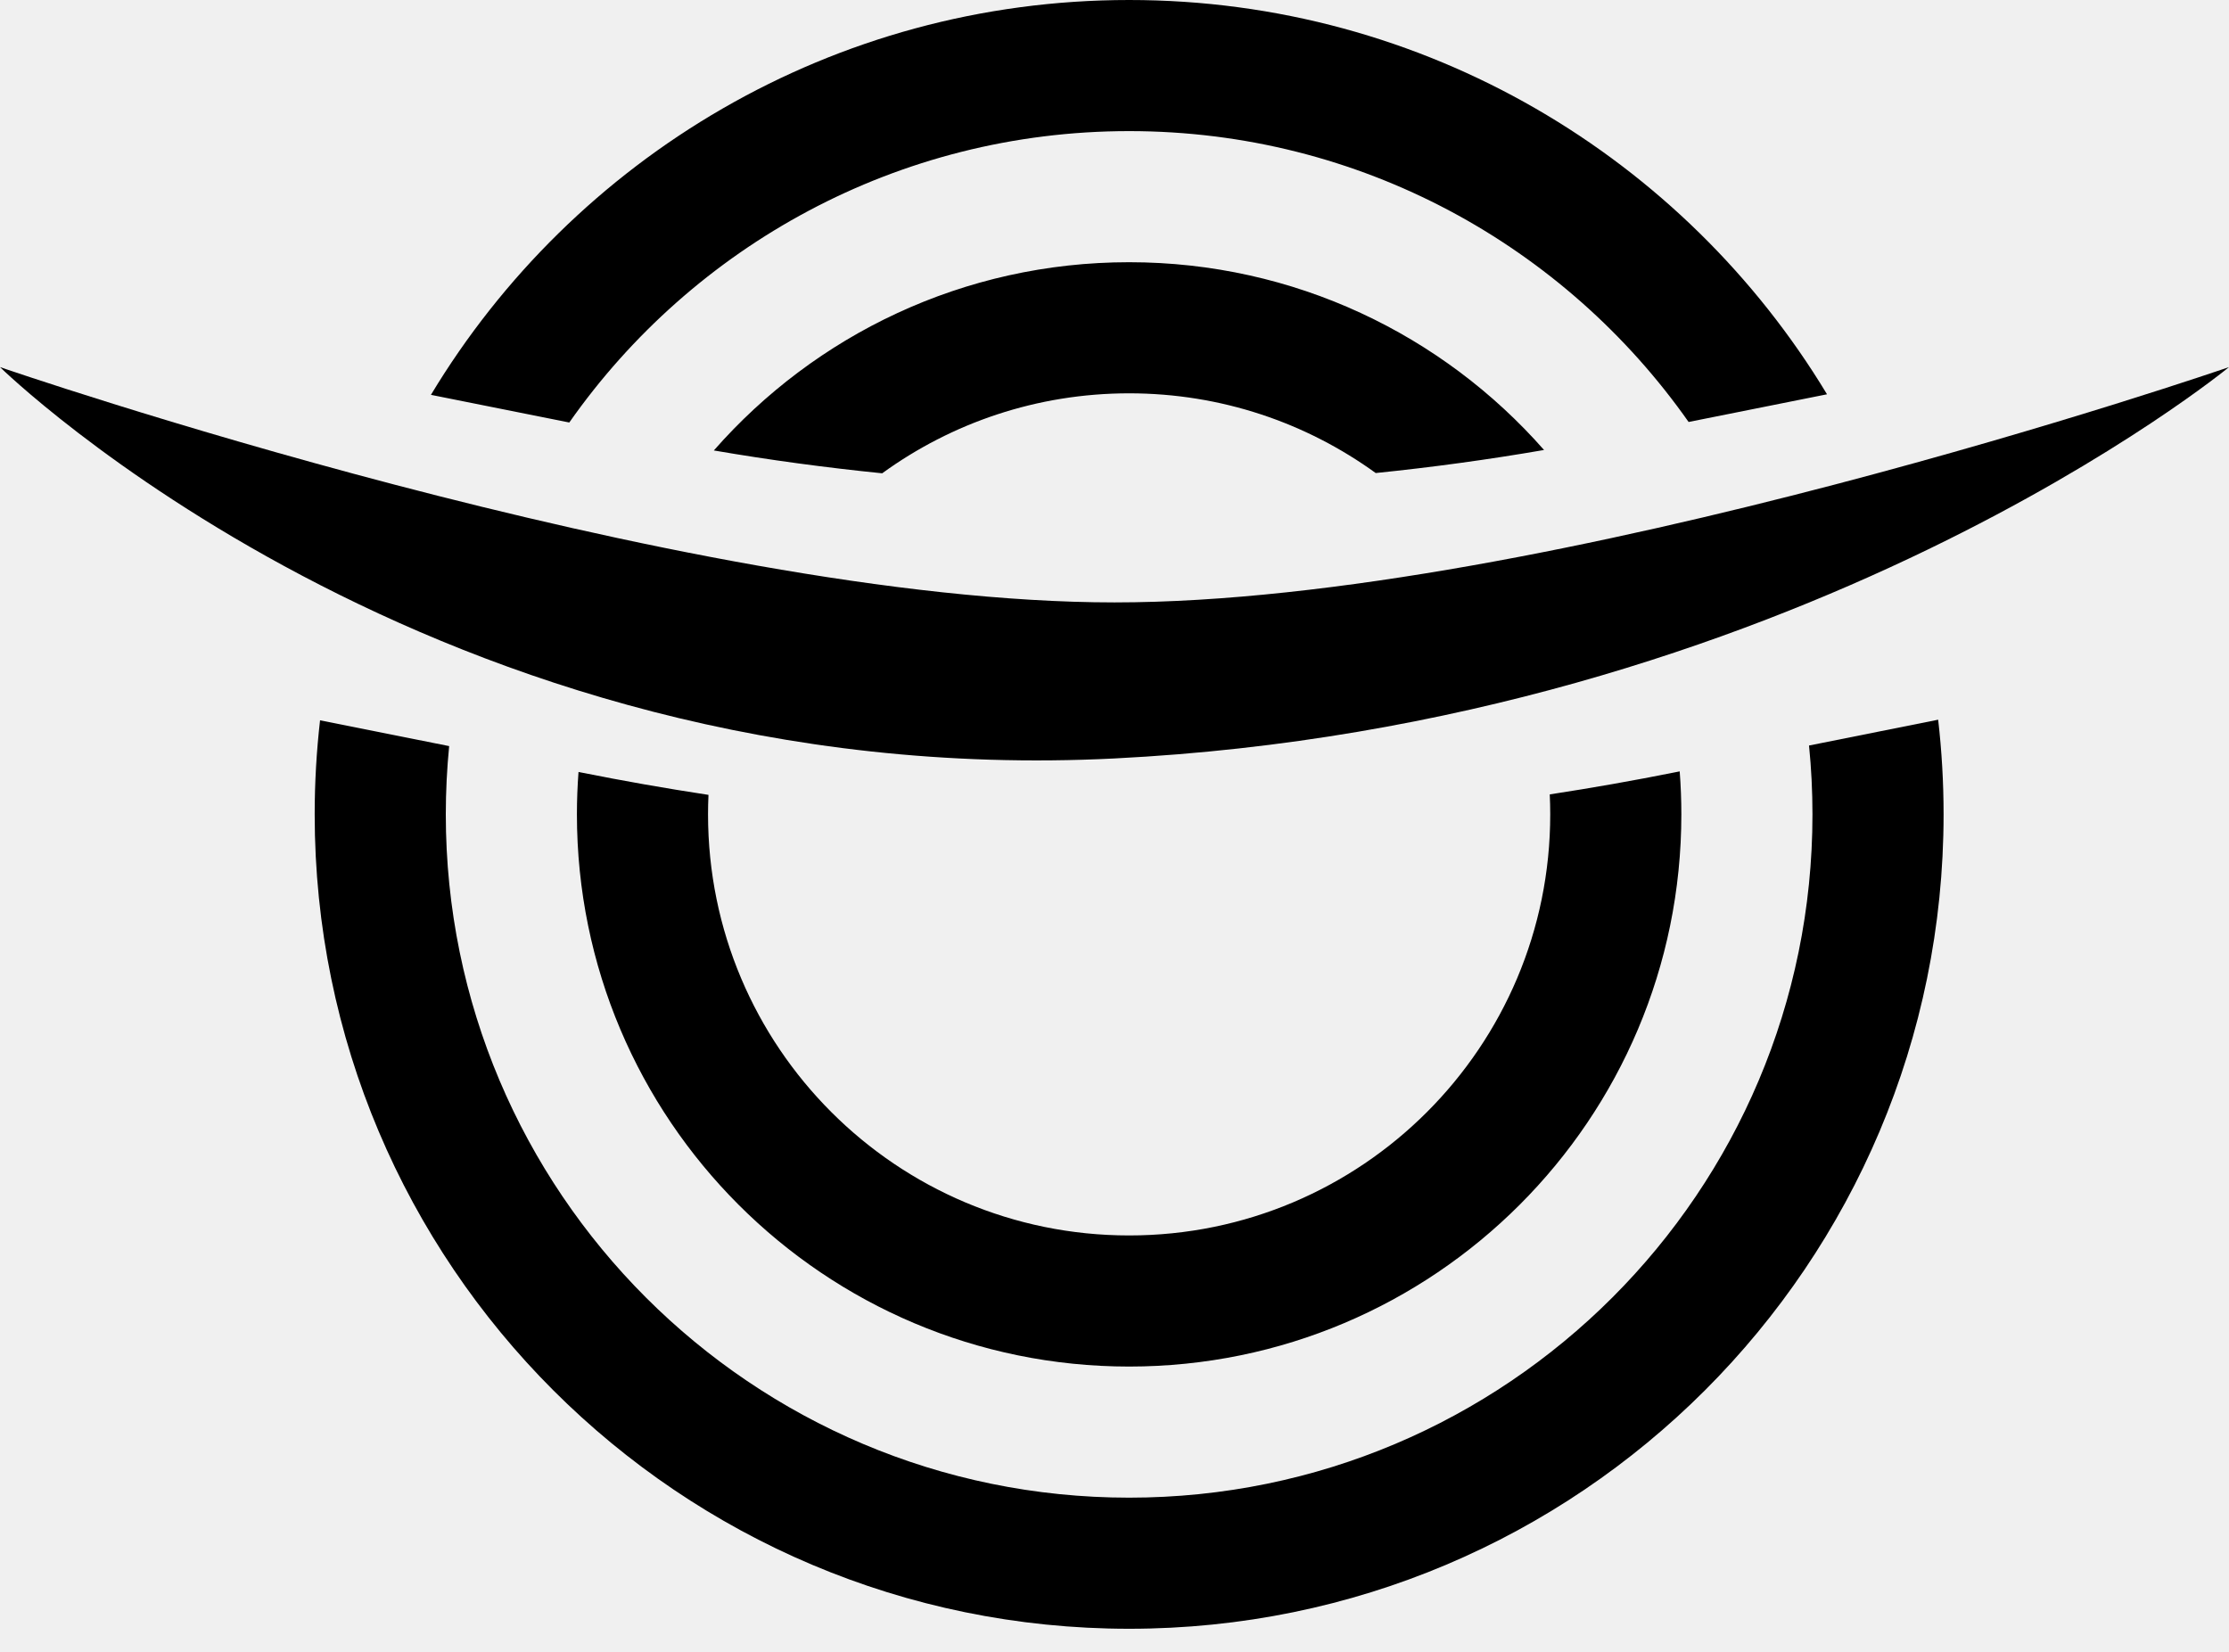
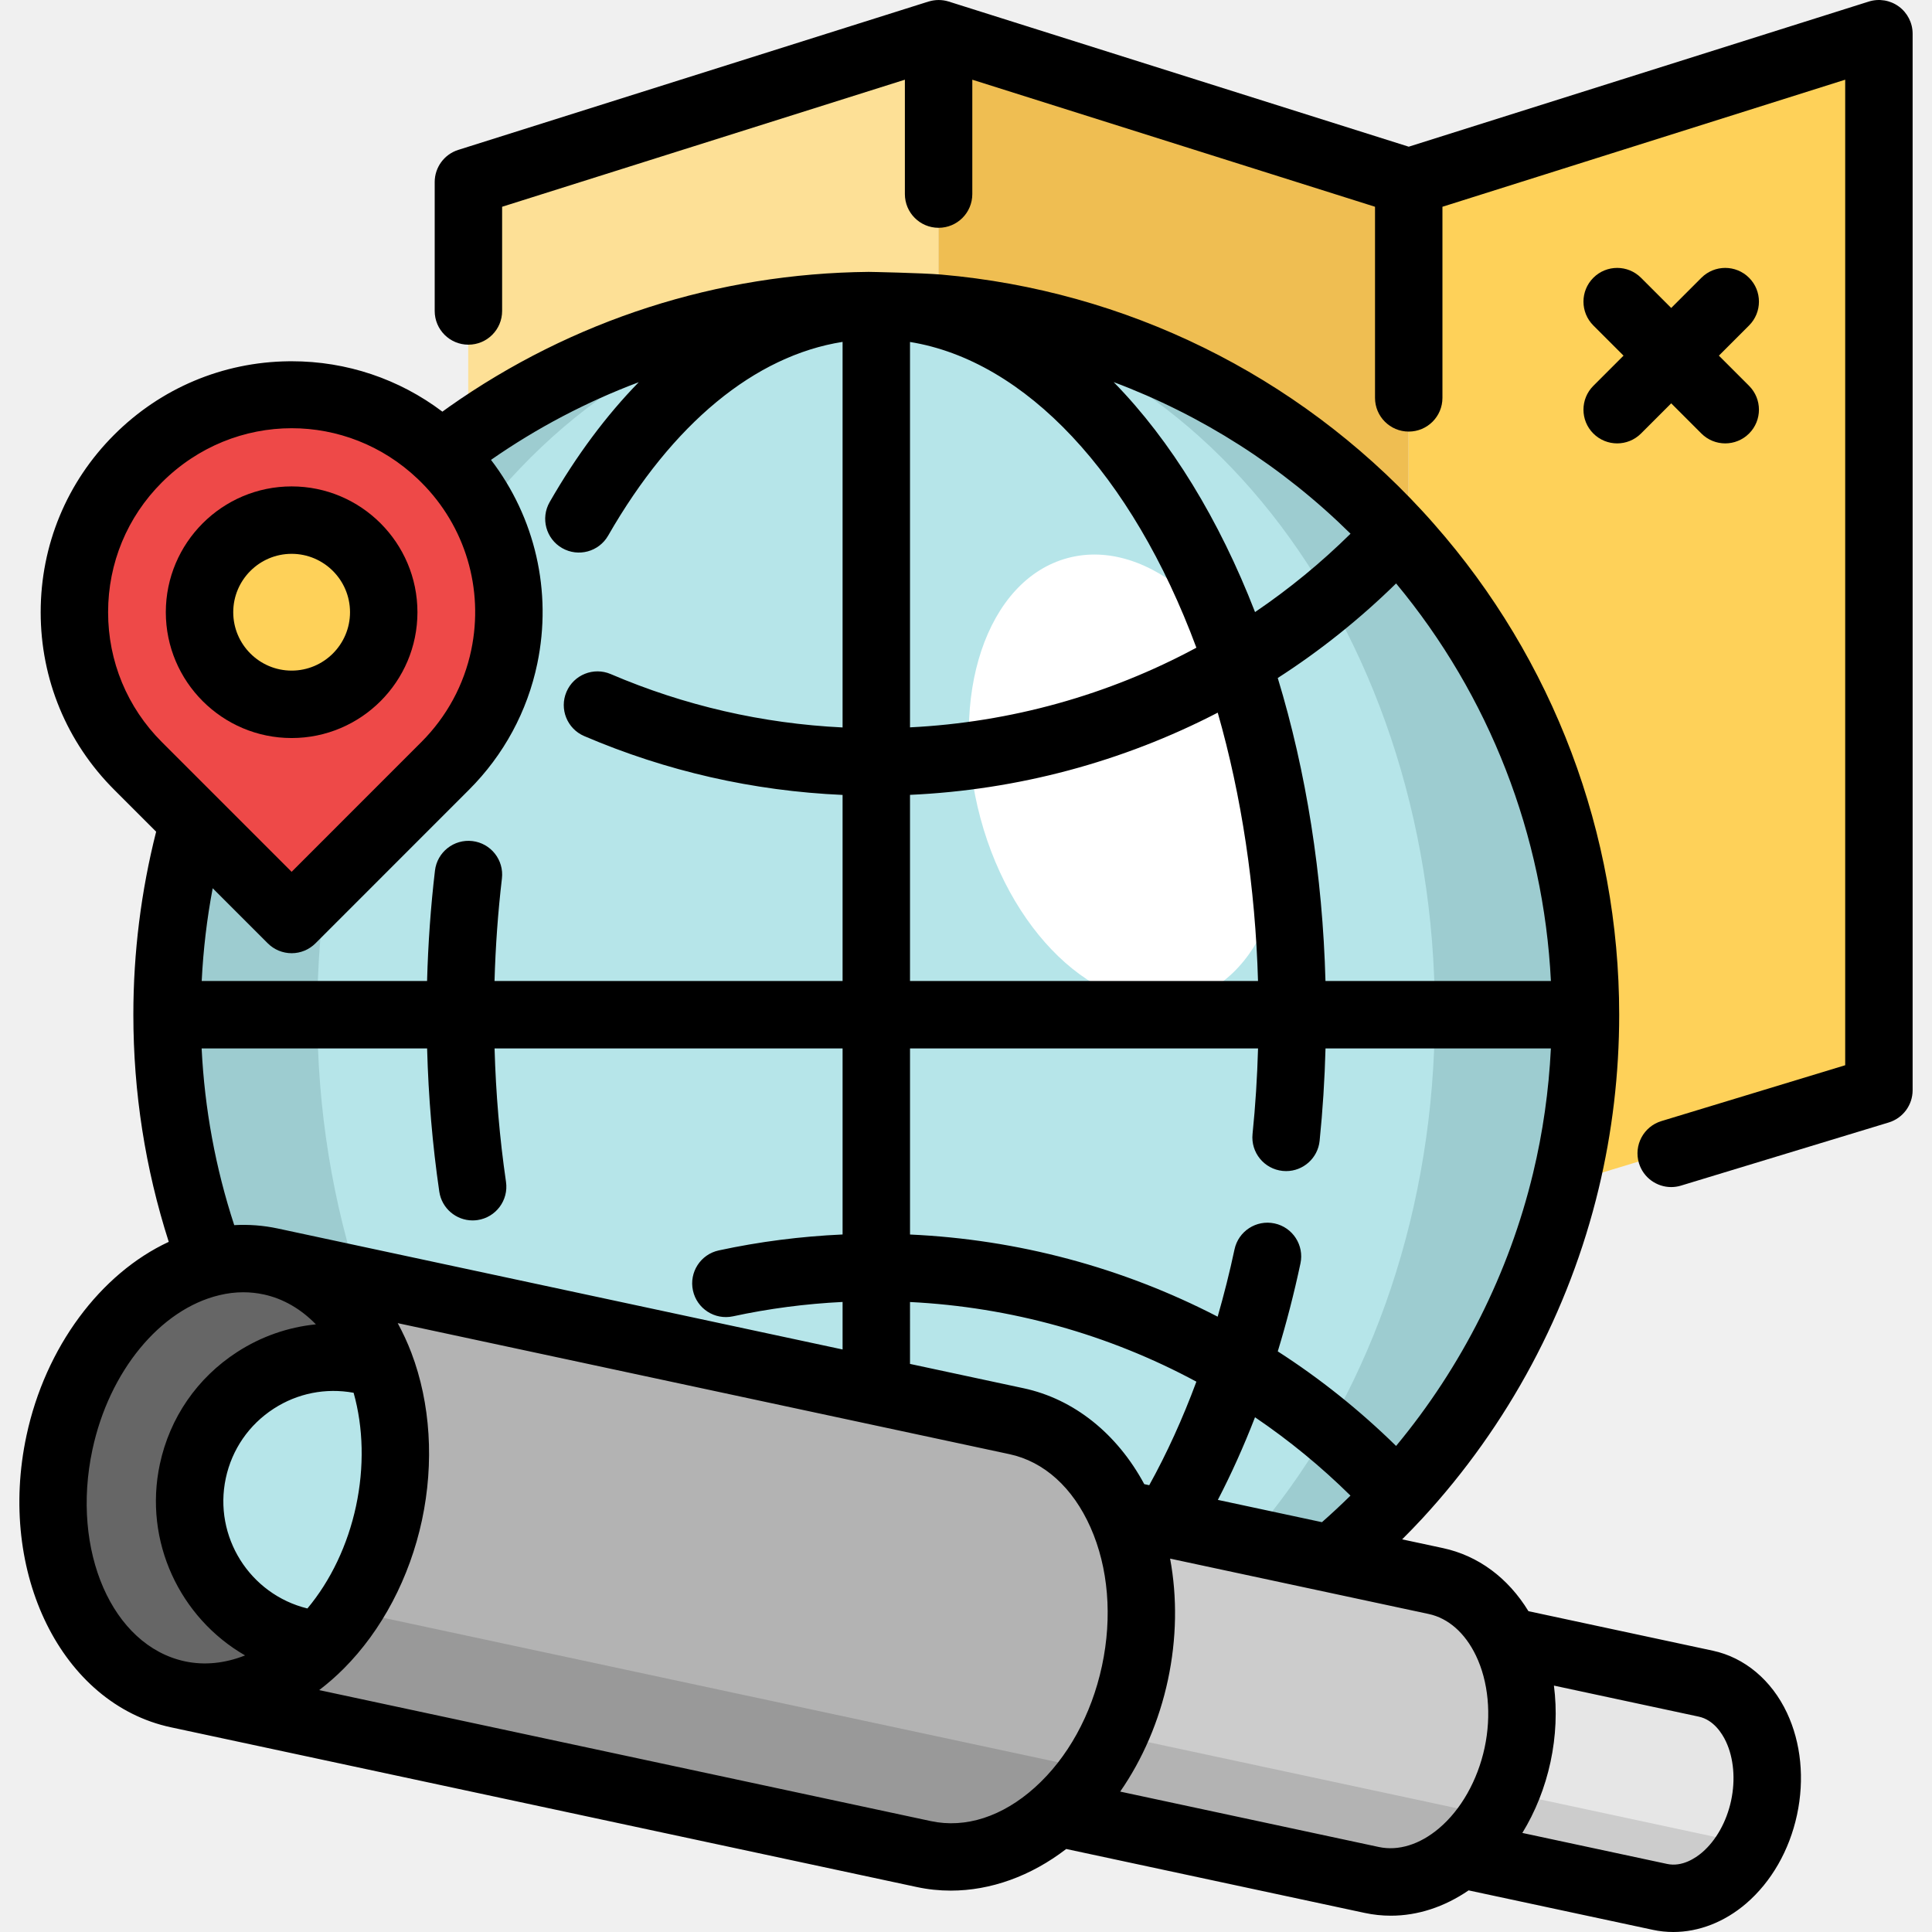
- <svg xmlns="http://www.w3.org/2000/svg" width="85" height="63" viewBox="0 0 85 63" fill="none">
-   <path fill-rule="evenodd" clip-rule="evenodd" d="M27.017 30.314C27.006 30.56 27 30.808 27 31.058C27 39.927 34.189 47.116 43.058 47.116C51.927 47.116 59.116 39.927 59.116 31.058C59.116 30.803 59.11 30.549 59.098 30.296C60.699 30.051 62.295 29.77 63.886 29.451L64.053 29.418C64.095 29.959 64.116 30.506 64.116 31.058C64.116 42.688 54.688 52.116 43.058 52.116C31.428 52.116 22 42.688 22 31.058C22 30.514 22.021 29.975 22.061 29.441L22.114 29.451C23.743 29.777 25.378 30.065 27.017 30.314ZM52.461 18.04C49.818 16.127 46.57 15 43.058 15C39.54 15 36.286 16.131 33.641 18.05C31.494 17.834 29.353 17.544 27.221 17.179C31.081 12.778 36.745 10 43.058 10C49.363 10 55.021 12.771 58.88 17.161C56.749 17.529 54.608 17.821 52.461 18.04ZM68.985 28.432C69.072 29.295 69.116 30.172 69.116 31.058C69.116 45.45 57.45 57.116 43.058 57.116C28.667 57.116 17 45.45 17 31.058C17 30.179 17.044 29.311 17.128 28.454L12.205 27.47C12.07 28.647 12 29.844 12 31.058C12 48.211 25.905 62.116 43.058 62.116C60.211 62.116 74.116 48.211 74.116 31.058C74.116 29.837 74.046 28.632 73.909 27.447L68.985 28.432ZM69.671 15.037L64.393 16.093C59.678 9.384 51.88 5 43.058 5C34.227 5 26.422 9.393 21.709 16.113L16.433 15.058C21.867 6.035 31.758 0 43.058 0C54.35 0 64.234 6.026 69.671 15.037Z" fill="black" />
-   <mask id="path-2-inside-1" fill="white">
-     <path d="M42.5 28.925C16.546 30.231 0 14 0 14C0 14 26 22.974 42.5 22.974C59 22.974 85 14 85 14C85 14 68.454 27.619 42.5 28.925Z" />
-   </mask>
-   <path d="M0 14L5.873 -3.015L-12.605 26.849L0 14ZM42.5 28.925L41.595 10.948L42.5 28.925ZM85 14L96.439 27.898L79.127 -3.015L85 14ZM0 14C-12.605 26.849 -12.6 26.855 -12.595 26.86C-12.593 26.862 -12.587 26.867 -12.584 26.871C-12.576 26.878 -12.569 26.885 -12.56 26.893C-12.544 26.909 -12.527 26.925 -12.509 26.943C-12.473 26.978 -12.432 27.017 -12.387 27.061C-12.297 27.147 -12.189 27.248 -12.064 27.365C-11.814 27.597 -11.495 27.887 -11.107 28.227C-10.333 28.906 -9.282 29.787 -7.966 30.797C-5.346 32.807 -1.615 35.375 3.117 37.872C12.559 42.854 26.401 47.758 43.405 46.903L41.595 10.948C32.645 11.398 25.237 8.839 19.917 6.033C17.268 4.635 15.241 3.227 13.948 2.235C13.307 1.743 12.863 1.366 12.631 1.162C12.515 1.061 12.454 1.004 12.448 0.999C12.446 0.997 12.458 1.008 12.484 1.033C12.497 1.045 12.513 1.061 12.533 1.081C12.544 1.09 12.555 1.101 12.566 1.113C12.572 1.119 12.579 1.125 12.585 1.131C12.588 1.134 12.593 1.139 12.595 1.141C12.6 1.145 12.605 1.15 0 14ZM43.405 46.903C59.328 46.101 72.316 41.53 81.317 37.178C85.834 34.995 89.418 32.833 91.955 31.151C93.227 30.308 94.245 29.579 94.995 29.02C95.37 28.741 95.679 28.503 95.92 28.314C96.041 28.219 96.144 28.137 96.231 28.067C96.274 28.032 96.313 28 96.348 27.972C96.365 27.958 96.382 27.945 96.397 27.932C96.404 27.926 96.412 27.92 96.419 27.914C96.422 27.911 96.428 27.907 96.429 27.906C96.434 27.902 96.439 27.898 85 14C73.561 0.102 73.566 0.099 73.57 0.095C73.572 0.093 73.576 0.089 73.579 0.087C73.586 0.082 73.591 0.077 73.597 0.073C73.608 0.063 73.618 0.055 73.628 0.047C73.647 0.032 73.661 0.02 73.673 0.011C73.695 -0.007 73.703 -0.013 73.696 -0.007C73.682 0.004 73.61 0.06 73.482 0.155C73.226 0.346 72.748 0.692 72.063 1.146C70.687 2.058 68.513 3.383 65.648 4.767C59.889 7.552 51.627 10.443 41.595 10.948L43.405 46.903ZM85 14C79.127 -3.015 79.129 -3.016 79.13 -3.016C79.131 -3.016 79.132 -3.017 79.133 -3.017C79.134 -3.017 79.135 -3.018 79.136 -3.018C79.137 -3.018 79.137 -3.018 79.135 -3.018C79.131 -3.016 79.121 -3.013 79.106 -3.008C79.074 -2.997 79.019 -2.978 78.94 -2.952C78.784 -2.899 78.537 -2.816 78.207 -2.707C77.547 -2.489 76.561 -2.169 75.317 -1.78C72.818 -1 69.327 0.039 65.375 1.075C57.005 3.268 48.283 4.974 42.5 4.974V40.974C53.217 40.974 65.745 38.193 74.5 35.899C79.111 34.691 83.151 33.487 86.043 32.585C87.494 32.132 88.668 31.751 89.494 31.478C89.908 31.341 90.235 31.232 90.468 31.153C90.584 31.114 90.677 31.082 90.744 31.059C90.778 31.047 90.806 31.038 90.828 31.031C90.838 31.027 90.847 31.024 90.855 31.021C90.859 31.02 90.862 31.019 90.865 31.018C90.867 31.017 90.868 31.017 90.869 31.016C90.871 31.016 90.873 31.015 85 14ZM42.5 4.974C36.717 4.974 27.995 3.268 19.625 1.075C15.673 0.039 12.182 -1 9.684 -1.78C8.439 -2.169 7.453 -2.489 6.793 -2.707C6.463 -2.816 6.216 -2.899 6.06 -2.952C5.981 -2.978 5.926 -2.997 5.895 -3.008C5.879 -3.013 5.869 -3.016 5.865 -3.018C5.863 -3.018 5.863 -3.018 5.864 -3.018C5.865 -3.018 5.866 -3.017 5.867 -3.017C5.868 -3.017 5.869 -3.016 5.87 -3.016C5.871 -3.016 5.873 -3.015 0 14C-5.873 31.015 -5.871 31.016 -5.869 31.016C-5.868 31.017 -5.866 31.017 -5.865 31.018C-5.862 31.019 -5.859 31.02 -5.855 31.021C-5.847 31.024 -5.838 31.027 -5.827 31.031C-5.806 31.038 -5.778 31.047 -5.744 31.059C-5.676 31.082 -5.584 31.114 -5.468 31.153C-5.235 31.232 -4.908 31.341 -4.494 31.478C-3.668 31.751 -2.494 32.132 -1.043 32.585C1.849 33.487 5.889 34.691 10.5 35.899C19.255 38.193 31.783 40.974 42.5 40.974V4.974Z" fill="black" mask="url(#path-2-inside-1)" />
+ <svg xmlns="http://www.w3.org/2000/svg" version="1.1" id="fi_290336" x="0px" y="0px" viewBox="0 0 511.998 511.998" style="enable-background:new 0 0 511.998 511.998;" xml:space="preserve">
+   <path style="fill:#E6E6E6;" d="M467.439,478.612c-0.786,3.705-2.097,7.124-3.776,10.149c-5.396,9.732-14.735,15.438-23.789,13.497  l-52.855-11.317c4.777-4.026,8.875-9.542,11.769-16.082c1.418-3.192,2.537-6.623,3.324-10.245  c2.371-11.066,1.048-21.811-2.99-30.198l52.867,11.329C463.854,448.283,470.787,463.007,467.439,478.612z" />
+   <path style="fill:#CCCCCC;" d="M463.663,488.761c-5.396,9.732-14.735,15.438-23.789,13.497l-52.855-11.317  c4.777-4.026,8.875-9.542,11.769-16.082L463.663,488.761z" />
+   <path style="fill:#B6E5E9;" d="M100.614,361.241c4.324,11.388,5.444,25.171,2.418,39.322c-3.026,14.14-9.708,26.255-18.309,34.879  l-0.012-0.012c-1.441-0.131-2.883-0.357-4.324-0.667c-20.62-4.419-33.759-24.706-29.34-45.338  c4.419-20.62,24.718-33.759,45.338-29.34c1.441,0.298,2.847,0.691,4.217,1.155H100.614z" />
+   <path style="fill:#666666;" d="M100.614,361.241h-0.012c-1.37-0.465-2.776-0.858-4.217-1.155c-20.62-4.419-40.919,8.72-45.338,29.34  c-4.419,20.632,8.72,40.919,29.34,45.338c1.441,0.31,2.883,0.536,4.324,0.667l0.012,0.012  c-10.661,10.673-24.301,15.986-37.643,13.127c-24.11-5.17-38.167-35.034-31.377-66.709c5.301-24.801,21.811-43.361,40.299-47.756  c5.134-1.239,10.411-1.37,15.653-0.25C84.997,336.701,95.253,347.125,100.614,361.241z" />
+   <path style="fill:#FED159;" d="M497.875,8.495v279.985l-80.86,24.575l-2.108-0.5c3.407-14.14,5.206-28.899,5.206-44.087v-0.012  c0-47.589-17.69-91.033-46.851-124.137l0.012-0.012V47.806L497.875,8.495z" />
+   <g>
+     <path style="fill:#9DCCD0;" d="M420.112,268.456v0.012h-77.704v-0.012c0-33.902-5.265-65.696-14.473-93.154   c15.748-9.339,30.007-20.906,42.36-34.283c1.001,1.084,2.001,2.192,2.966,3.3C402.422,177.423,420.112,220.867,420.112,268.456z" />
+     <path style="fill:#9DCCD0;" d="M342.408,268.468h77.704c0,15.188-1.799,29.947-5.206,44.087   c-7.612,31.663-23.241,60.204-44.611,83.362c-12.341-13.377-26.612-24.956-42.36-34.295   C337.143,334.164,342.408,302.37,342.408,268.468z" />
+   </g>
+   <path style="fill:#EFBE52;" d="M373.273,47.806v96.501l-0.012,0.012c-0.965-1.108-1.966-2.216-2.966-3.3  c-30.829-33.414-73.641-55.606-121.612-59.788V8.495L373.273,47.806z" />
+   <path style="fill:#9DCCD0;" d="M370.295,395.917c-5.48,5.932-11.34,11.507-17.535,16.701l-43.766-9.363  c7.397-12.258,13.782-26.266,18.94-41.633C343.683,370.961,357.954,382.54,370.295,395.917z" />
+   <path style="fill:#B6E5E9;" d="M342.408,268.456v0.012H232.173v-66.971c34.974,0,67.721-9.554,95.762-26.195  C337.143,202.76,342.408,234.554,342.408,268.456z" />
+   <path style="fill:#9DCCD0;" d="M370.295,141.019c-12.353,13.377-26.612,24.944-42.36,34.283  c-18.774-55.964-53.939-93.892-94.333-94.774c5.075,0.036,10.114,0.274,15.081,0.703  C296.653,85.413,339.466,107.605,370.295,141.019z" />
+   <g>
+     <path style="fill:#B6E5E9;" d="M327.935,361.622c-5.158,15.367-11.543,29.376-18.94,41.633l-11.877-2.549h-0.012   c-5.611-12.639-15.355-21.859-27.779-24.515l-37.154-7.957v-32.806C267.147,335.427,299.894,344.98,327.935,361.622z" />
+     <path style="fill:#B6E5E9;" d="M327.935,175.302c-28.041,16.641-60.788,26.195-95.762,26.195V80.517c0.476,0,0.953,0,1.429,0.012   C273.996,81.41,309.161,119.339,327.935,175.302z" />
+   </g>
+   <path style="fill:#FDE096;" d="M248.683,8.495v72.736c-4.967-0.429-10.006-0.667-15.081-0.703c-0.476-0.012-0.953-0.012-1.429-0.012  s-0.953,0-1.429,0.012c-0.06,0-0.131,0-0.191,0.012c-39.62,0.322-76.322,12.913-106.472,34.152V47.806L248.683,8.495z" />
+   <g>
+     <path style="fill:#B6E5E9;" d="M232.173,335.427v32.806l-76.798-16.451C178.83,341.276,204.822,335.427,232.173,335.427z" />
+     <path style="fill:#B6E5E9;" d="M232.173,268.468v66.959c-27.351,0-53.343,5.849-76.798,16.356l-23.443-5.015   c-6.421-23.836-9.994-50.353-9.994-78.299L232.173,268.468L232.173,268.468z" />
+     <path style="fill:#B6E5E9;" d="M232.173,201.497v66.971H121.937v-0.012c0-33.902,5.265-65.696,14.473-93.154   C164.451,191.944,197.198,201.497,232.173,201.497z" />
+     <path style="fill:#B6E5E9;" d="M232.173,80.517v120.981c-34.974,0-67.721-9.554-95.762-26.195   c18.75-55.88,53.831-93.773,94.142-94.762c0.06-0.012,0.131-0.012,0.191-0.012C231.22,80.517,231.696,80.517,232.173,80.517z" />
+   </g>
+   <g>
+     <path style="fill:#9DCCD0;" d="M230.552,80.541c-40.311,0.989-75.393,38.882-94.142,94.762c-0.953-0.56-1.894-1.132-2.823-1.703   c3.824-18.369-1.394-38.25-15.653-52.497c-0.357-0.357-0.727-0.715-1.084-1.06c2.359-1.834,4.777-3.621,7.231-5.349   C154.231,93.453,190.932,80.862,230.552,80.541z" />
+     <path style="fill:#9DCCD0;" d="M133.587,173.599c0.929,0.572,1.87,1.144,2.823,1.703c-9.208,27.458-14.473,59.251-14.473,93.154   v0.012H44.221v-0.012c0-17.737,2.454-34.903,7.052-51.175l25.957,25.957l40.704-40.716   C126.165,194.291,131.383,184.201,133.587,173.599z" />
+     <path style="fill:#9DCCD0;" d="M131.931,346.767l-60.276-12.913c-5.241-1.12-10.519-0.989-15.653,0.25   c-7.612-20.441-11.781-42.539-11.781-65.636h77.715C121.937,296.414,125.51,322.931,131.931,346.767z" />
+   </g>
+   <ellipse style="fill:#B6E5E9;" cx="232.169" cy="268.466" rx="148.081" ry="187.272" />
+   <path style="fill:#B3B3B3;" d="M300.716,442.899c-2.108,9.851-5.992,18.714-11.066,26.1c-2.823,4.134-6.016,7.791-9.494,10.912  c-10.292,9.244-22.967,13.663-35.391,10.995L47.08,448.569c13.342,2.859,26.981-2.454,37.643-13.127  c2.609-2.621,5.039-5.551,7.243-8.767c5.075-7.397,8.958-16.26,11.066-26.112c3.026-14.152,1.906-27.934-2.418-39.322  c-5.361-14.116-15.617-24.539-28.959-27.386l60.276,12.913l23.443,5.015l76.798,16.451l37.154,7.957  c12.424,2.656,22.169,11.877,27.779,24.515C302.395,412.606,304.003,427.532,300.716,442.899z" />
+   <ellipse transform="matrix(-0.2597 -0.9657 0.9657 -0.2597 176.8918 548.4066)" style="fill:#FFFFFF;" cx="298.651" cy="206.4" rx="60.582" ry="40.202" />
+   <path style="fill:#CCCCCC;" d="M402.113,464.615c-1.334,6.171-3.657,11.781-6.707,16.582c-2.394,3.8-5.241,7.088-8.386,9.744  c-6.945,5.849-15.319,8.589-23.55,6.826l-83.302-17.845l-0.012-0.012c5.897-5.301,11.019-12.174,14.855-20.215  c2.478-5.158,4.419-10.792,5.706-16.796c3.288-15.367,1.68-30.293-3.609-42.193h0.012l11.876,2.549l43.766,9.363l27.684,5.932  c8.219,1.763,14.747,7.683,18.678,15.867C403.161,442.804,404.483,453.549,402.113,464.615z" />
+   <path style="fill:#B6E5E9;" d="M232.173,268.468h110.236c0,33.902-5.265,65.696-14.473,93.154  c-28.041-16.641-60.788-26.195-95.762-26.195V268.468z" />
+   <path style="fill:#FED159;" d="M77.23,137.398c13.473,0,24.408,10.935,24.408,24.408c0,13.485-10.935,24.408-24.408,24.408  c-13.485,0-24.408-10.924-24.408-24.408C52.822,148.333,63.745,137.398,77.23,137.398z" />
+   <path style="fill:#EE4948;" d="M117.934,121.102c14.259,14.247,19.477,34.129,15.653,52.497  c-2.204,10.602-7.421,20.692-15.653,28.923L77.23,243.238l-25.957-25.957l-14.759-14.759  c-11.245-11.245-16.856-25.969-16.856-40.716c0-14.724,5.611-29.471,16.856-40.704c22.133-22.133,57.786-22.49,80.336-1.06  C117.207,120.387,117.577,120.744,117.934,121.102z M101.638,161.806c0-13.473-10.935-24.408-24.408-24.408  c-13.485,0-24.408,10.935-24.408,24.408c0,13.485,10.924,24.408,24.408,24.408C90.703,186.214,101.638,175.291,101.638,161.806z" />
+   <path style="fill:#999999;" d="M289.649,468.999c-2.823,4.134-6.016,7.791-9.494,10.912c-10.292,9.244-22.967,13.663-35.391,10.995  L47.08,448.569c13.342,2.859,26.981-2.454,37.643-13.127c2.609-2.621,5.039-5.551,7.243-8.767L289.649,468.999z" />
+   <path style="fill:#B3B3B3;" d="M395.406,481.197c-2.394,3.8-5.241,7.088-8.386,9.744c-6.945,5.849-15.319,8.589-23.55,6.826  l-83.302-17.845l-0.012-0.012c5.897-5.301,11.019-12.174,14.855-20.215L395.406,481.197z" />
+   <path d="M453.915,437.449l-48.862-10.47c-5.399-8.84-13.321-14.718-22.683-16.725l-10.789-2.311  c1.815-1.818,3.605-3.655,5.334-5.527c22.767-24.67,38.928-54.87,46.731-87.329c3.62-15.024,5.455-30.561,5.455-46.191  c0-47.929-17.431-94.113-49.05-130.007c-1.021-1.172-2.079-2.343-3.135-3.488c-33.336-36.132-78.584-58.375-127.411-62.631  c-5.171-0.447-19.133-0.727-19.295-0.718c-40.089,0.391-78.542,12.757-111.219,35.775c-0.591,0.416-1.167,0.843-1.752,1.265  c-11.473-8.66-25.373-13.356-39.937-13.356c-0.275,0-0.555,0.001-0.831,0.005c-17.455,0.213-33.87,7.132-46.217,19.479  c-12.558,12.545-19.474,29.246-19.474,47.024c0,17.773,6.915,34.476,19.473,47.033l11.128,11.128  c-3.997,15.771-6.04,32.053-6.04,48.5c0,20.584,3.154,40.79,9.381,60.195c-18.088,8.406-32.687,27.868-37.7,51.324  c-7.812,36.436,9.343,71.121,38.241,77.318h0.001l0,0l197.678,42.335c2.977,0.64,5.994,0.954,9.024,0.954  c10.553,0,21.223-3.825,30.594-11.033l79.093,16.943c2.3,0.493,4.617,0.736,6.932,0.736c7.094,0,14.157-2.297,20.609-6.708  l48.86,10.461c1.775,0.381,3.576,0.568,5.382,0.568c6.749,0,13.56-2.621,19.297-7.543c6.684-5.735,11.479-14.095,13.497-23.533  c2.026-9.446,1.078-19.038-2.671-27.01C469.482,445.248,462.322,439.247,453.915,437.449z M322.744,397.484  c3.582-6.906,6.871-14.22,9.847-21.896c9.045,6.134,17.507,13.077,25.297,20.763c-2.448,2.411-4.966,4.763-7.556,7.04  L322.744,397.484z M81.465,426.261c-15.28-3.75-24.943-19.042-21.628-34.525c1.638-7.641,6.153-14.186,12.713-18.432  c6.298-4.076,13.756-5.556,21.16-4.206c2.6,9.227,2.845,19.72,0.64,30.033C92.148,409.422,87.627,418.891,81.465,426.261z   M73.581,325.557c-0.001,0-0.004-0.001-0.005-0.001c-3.8-0.811-7.649-1.097-11.502-0.885c-4.959-15.142-7.854-30.831-8.639-46.829  h59.754c0.344,12.835,1.415,25.56,3.225,37.937c0.649,4.444,4.466,7.644,8.828,7.644c0.43,0,0.866-0.031,1.303-0.095  c4.883-0.714,8.264-5.25,7.549-10.133c-1.683-11.526-2.691-23.38-3.03-35.353h92.229v49.306  c-11.064,0.498-22.065,1.902-32.811,4.224c-4.823,1.042-7.888,5.795-6.847,10.619c1.042,4.823,5.791,7.888,10.62,6.846  c9.511-2.055,19.244-3.325,29.038-3.808v12.594L73.581,325.557L73.581,325.557z M241.161,345.047  c26.605,1.323,52.551,8.532,75.893,21.11c-3.648,9.825-7.83,19.01-12.496,27.434l-1.319-0.282  c-7.21-13.393-18.657-22.564-31.987-25.414l-30.092-6.445L241.161,345.047L241.161,345.047z M369.978,383.189  c-9.586-9.398-20.073-17.805-31.357-25.061c2.301-7.545,4.321-15.355,6.013-23.312c1.026-4.827-2.055-9.571-6.879-10.597  c-4.826-1.026-9.57,2.054-10.597,6.88c-1.29,6.067-2.799,12.019-4.467,17.833c-25.202-13.047-53.033-20.483-81.527-21.772v-49.319  h92.231c-0.216,7.624-0.697,15.217-1.459,22.665c-0.503,4.909,3.07,9.295,7.978,9.798c0.31,0.032,0.617,0.048,0.92,0.048  c4.525,0,8.406-3.426,8.877-8.025c0.823-8.047,1.343-16.248,1.564-24.486h59.724c-0.552,11.187-2.122,22.273-4.721,33.065  C399.912,337.368,387.42,362.17,369.978,383.189z M241.161,90.627c30.556,4.934,58.799,34.974,75.894,81.019  c-23.343,12.577-49.289,19.786-75.894,21.11V90.627z M241.161,210.644c28.502-1.29,56.343-8.729,81.549-21.783  c6.334,22.106,9.968,46.349,10.677,71.112h-92.226L241.161,210.644L241.161,210.644z M411.004,259.972h-59.742  c-0.76-28.009-5.079-55.467-12.646-80.296c11.283-7.256,21.772-15.662,31.365-25.061  C394.715,184.393,409.079,221.334,411.004,259.972z M357.906,141.438c-7.797,7.689-16.263,14.635-25.308,20.769  c-9.52-24.546-22.289-45.394-37.273-60.749c-0.067-0.069-0.136-0.132-0.204-0.2C318.472,110.016,339.87,123.634,357.906,141.438z   M28.647,162.244c0-13.002,5.056-25.213,14.239-34.387c9.573-9.573,21.997-14.374,34.423-14.374c11.98,0,23.961,4.464,33.383,13.418  c0.324,0.314,0.661,0.64,0.982,0.959c11.639,11.63,16.581,28.212,13.22,44.356c0,0.001,0,0.002,0,0.002  c-1.923,9.25-6.495,17.694-13.224,24.425L77.282,231.04l-34.398-34.398C33.705,187.461,28.647,175.244,28.647,162.244z   M70.968,249.993c1.676,1.676,3.949,2.617,6.319,2.617c2.371,0,4.641-0.942,6.317-2.618l40.704-40.715  c9.197-9.197,15.449-20.755,18.082-33.422c3.985-19.148-0.591-38.742-12.272-53.986c12.257-8.532,25.397-15.414,39.158-20.582  c-8.567,8.766-16.503,19.382-23.609,31.766c-2.456,4.28-0.977,9.741,3.302,12.196c4.281,2.455,9.739,0.977,12.195-3.303  c17.055-29.725,38.883-47.672,62.128-51.344v102.181c-21.272-1.036-41.9-5.779-61.437-14.142c-4.535-1.941-9.787,0.162-11.729,4.698  c-1.942,4.536,0.162,9.787,4.697,11.729c21.771,9.319,44.764,14.545,68.469,15.594v49.311h-92.239  c0.26-9.153,0.915-18.258,1.961-27.167c0.577-4.901-2.929-9.34-7.829-9.916c-4.894-0.574-9.34,2.929-9.916,7.83  c-1.128,9.595-1.825,19.399-2.089,29.254H53.454c0.407-8.278,1.379-16.489,2.911-24.581L70.968,249.993z M24.495,384.167  c4.437-20.755,17.951-37.204,33.658-40.939c2.113-0.51,4.226-0.765,6.324-0.765c1.806,0,3.599,0.189,5.369,0.567  c5.183,1.105,9.905,3.861,13.874,7.937c-7.358,0.733-14.49,3.201-20.879,7.336c-10.565,6.838-17.837,17.381-20.475,29.689  c-4.388,20.488,5.332,40.77,22.58,50.709c-5.299,2.099-10.746,2.683-15.937,1.57C29.744,436.142,18.748,410.975,24.495,384.167z   M274.239,473.703c-8.588,7.714-18.365,10.878-27.551,8.906L84.588,447.893c2.244-1.708,4.421-3.606,6.51-5.698  c0.001-0.001,0.002-0.002,0.005-0.005c10.103-10.13,17.461-24.094,20.72-39.32c3.262-15.257,2.267-31.011-2.802-44.362  c-1.052-2.768-2.275-5.382-3.625-7.863l162.117,34.722c9.168,1.961,16.797,8.851,21.483,19.407  c4.74,10.663,5.819,23.696,3.038,36.693C289.255,454.445,282.935,465.894,274.239,473.703z M381.32,484.547  c-5.088,4.284-10.745,6.034-15.924,4.923l-68.533-14.681c5.949-8.583,10.314-18.692,12.645-29.582  c2.331-10.897,2.488-21.904,0.579-32.161l68.539,14.678c5.188,1.113,9.627,5.019,12.503,11.007c3.318,6.889,4.156,15.8,2.306,24.442  C391.568,471.842,387.152,479.633,381.32,484.547z M458.758,477.182c-1.189,5.559-3.981,10.558-7.661,13.715  c-1.762,1.512-5.324,3.917-9.297,3.064l-38.365-8.215c3.439-5.611,5.997-11.987,7.468-18.821c1.463-6.829,1.743-13.693,0.901-20.226  l38.372,8.223c3.976,0.851,6.227,4.499,7.214,6.598C459.453,465.907,459.952,471.615,458.758,477.182z" />
+   <path d="M503.212,1.729c-2.297-1.683-5.256-2.172-7.97-1.315L373.328,38.876L251.426,0.414c-1.749-0.552-3.596-0.538-5.305-0.014  c-0.024,0.007-0.049,0.006-0.073,0.014l-124.603,39.31c-3.718,1.173-6.246,4.622-6.246,8.521V82.41c0,4.934,3.999,8.934,8.934,8.934  c4.935,0,8.934-4,8.934-8.934V54.795l106.735-33.674v30.315c0,4.934,3.999,8.934,8.934,8.934c4.935,0,8.934-4,8.934-8.934V21.121  l106.722,33.672v50.645c0,4.934,3.999,8.934,8.934,8.934c4.935,0,8.934-4,8.934-8.934V54.795l106.734-33.674v261.176L440.286,297.1  c-4.721,1.434-7.384,6.425-5.95,11.146c1.171,3.856,4.714,6.339,8.545,6.339c0.861,0,1.736-0.125,2.602-0.388l55.045-16.73  c3.763-1.144,6.336-4.615,6.336-8.548V8.934C506.864,6.088,505.507,3.411,503.212,1.729z" />
+   <path d="M422.248,114.886c1.744,1.744,4.031,2.617,6.317,2.617c2.286,0,4.573-0.872,6.318-2.617l8.001-8.001l8.001,8.001  c1.744,1.744,4.031,2.617,6.317,2.617c2.286,0,4.573-0.872,6.318-2.617c3.489-3.489,3.489-9.146-0.001-12.635l-8-8.001l8-8.001  c3.49-3.489,3.49-9.146,0.001-12.635c-3.489-3.488-9.146-3.489-12.634,0l-8.001,8.001l-8.001-8.001  c-3.489-3.488-9.146-3.489-12.634,0c-3.49,3.489-3.49,9.146-0.001,12.635l8.001,8.001l-8.001,8.001  C418.759,105.74,418.759,111.397,422.248,114.886z" />
+   <path d="M77.285,195.587c18.385,0,33.341-14.957,33.341-33.342s-14.957-33.342-33.341-33.342s-33.342,14.957-33.342,33.342  S58.901,195.587,77.285,195.587z M77.285,146.77c8.532,0,15.473,6.941,15.473,15.474s-6.941,15.474-15.473,15.474  c-8.533,0-15.474-6.941-15.474-15.474C61.811,153.711,68.752,146.77,77.285,146.77z" />
+   <g>
+ </g>
+   <g>
+ </g>
+   <g>
+ </g>
+   <g>
+ </g>
+   <g>
+ </g>
+   <g>
+ </g>
+   <g>
+ </g>
+   <g>
+ </g>
+   <g>
+ </g>
+   <g>
+ </g>
+   <g>
+ </g>
+   <g>
+ </g>
+   <g>
+ </g>
+   <g>
+ </g>
+   <g>
+ </g>
</svg>
